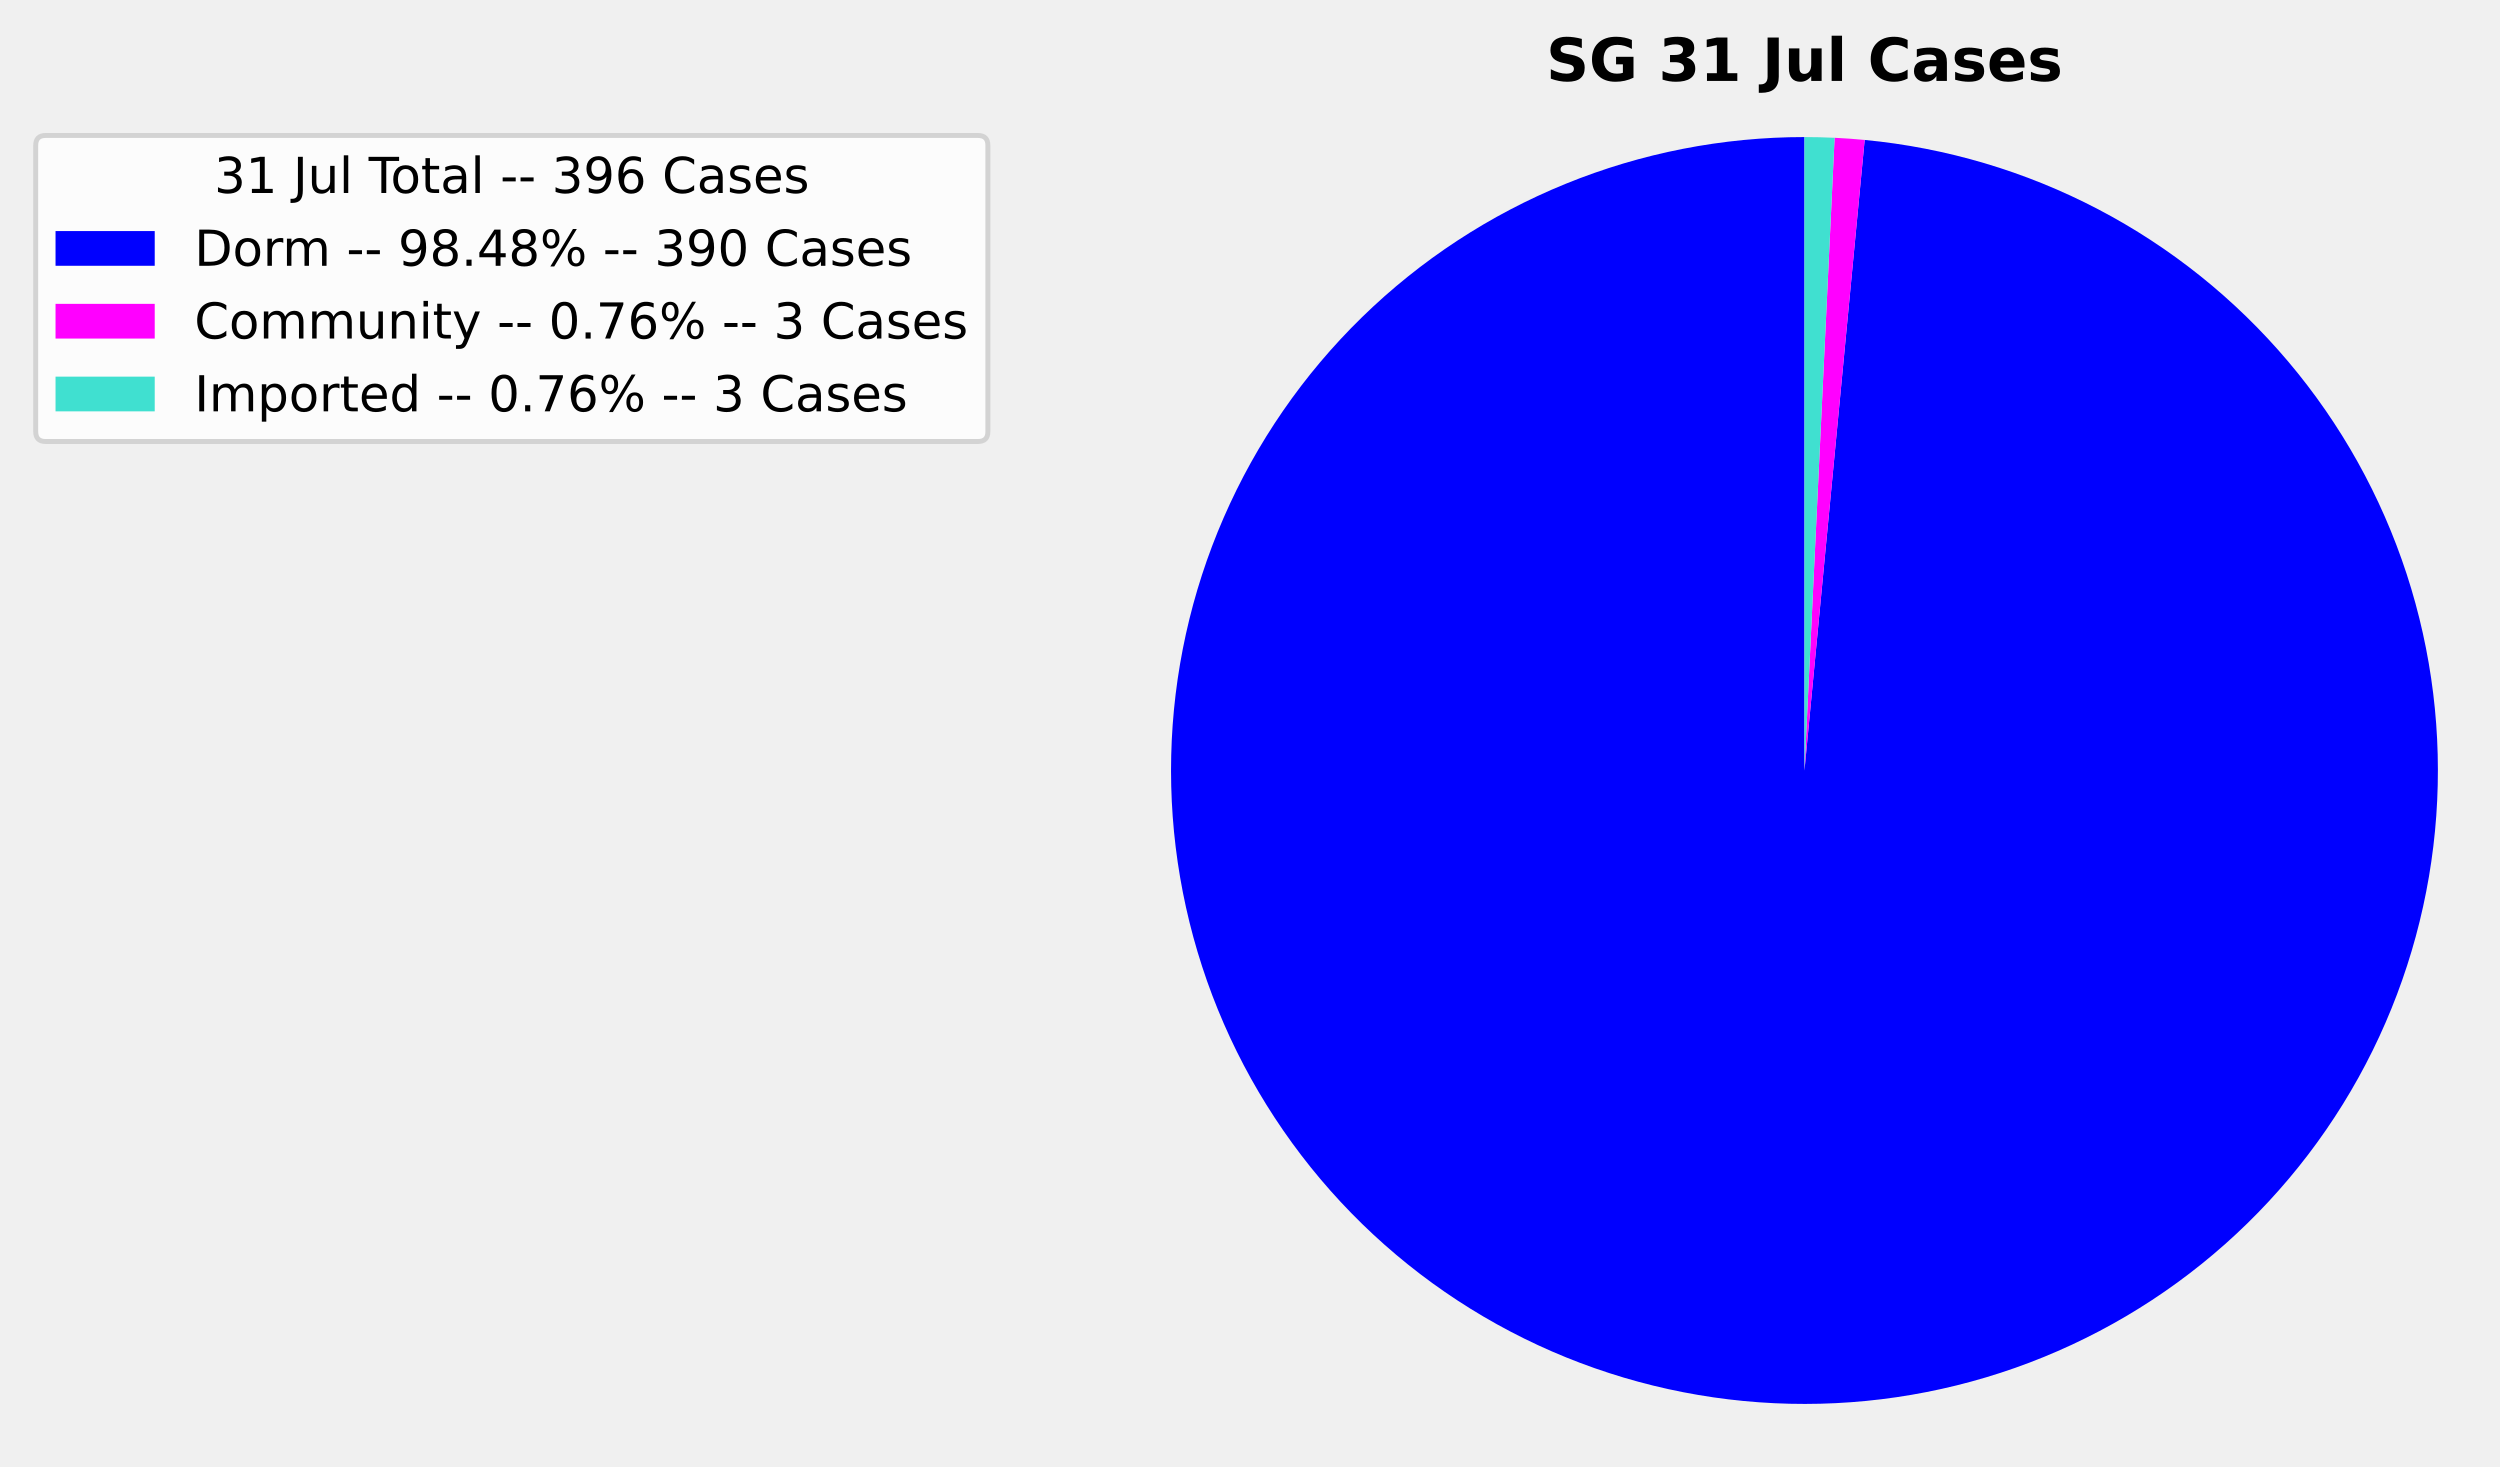
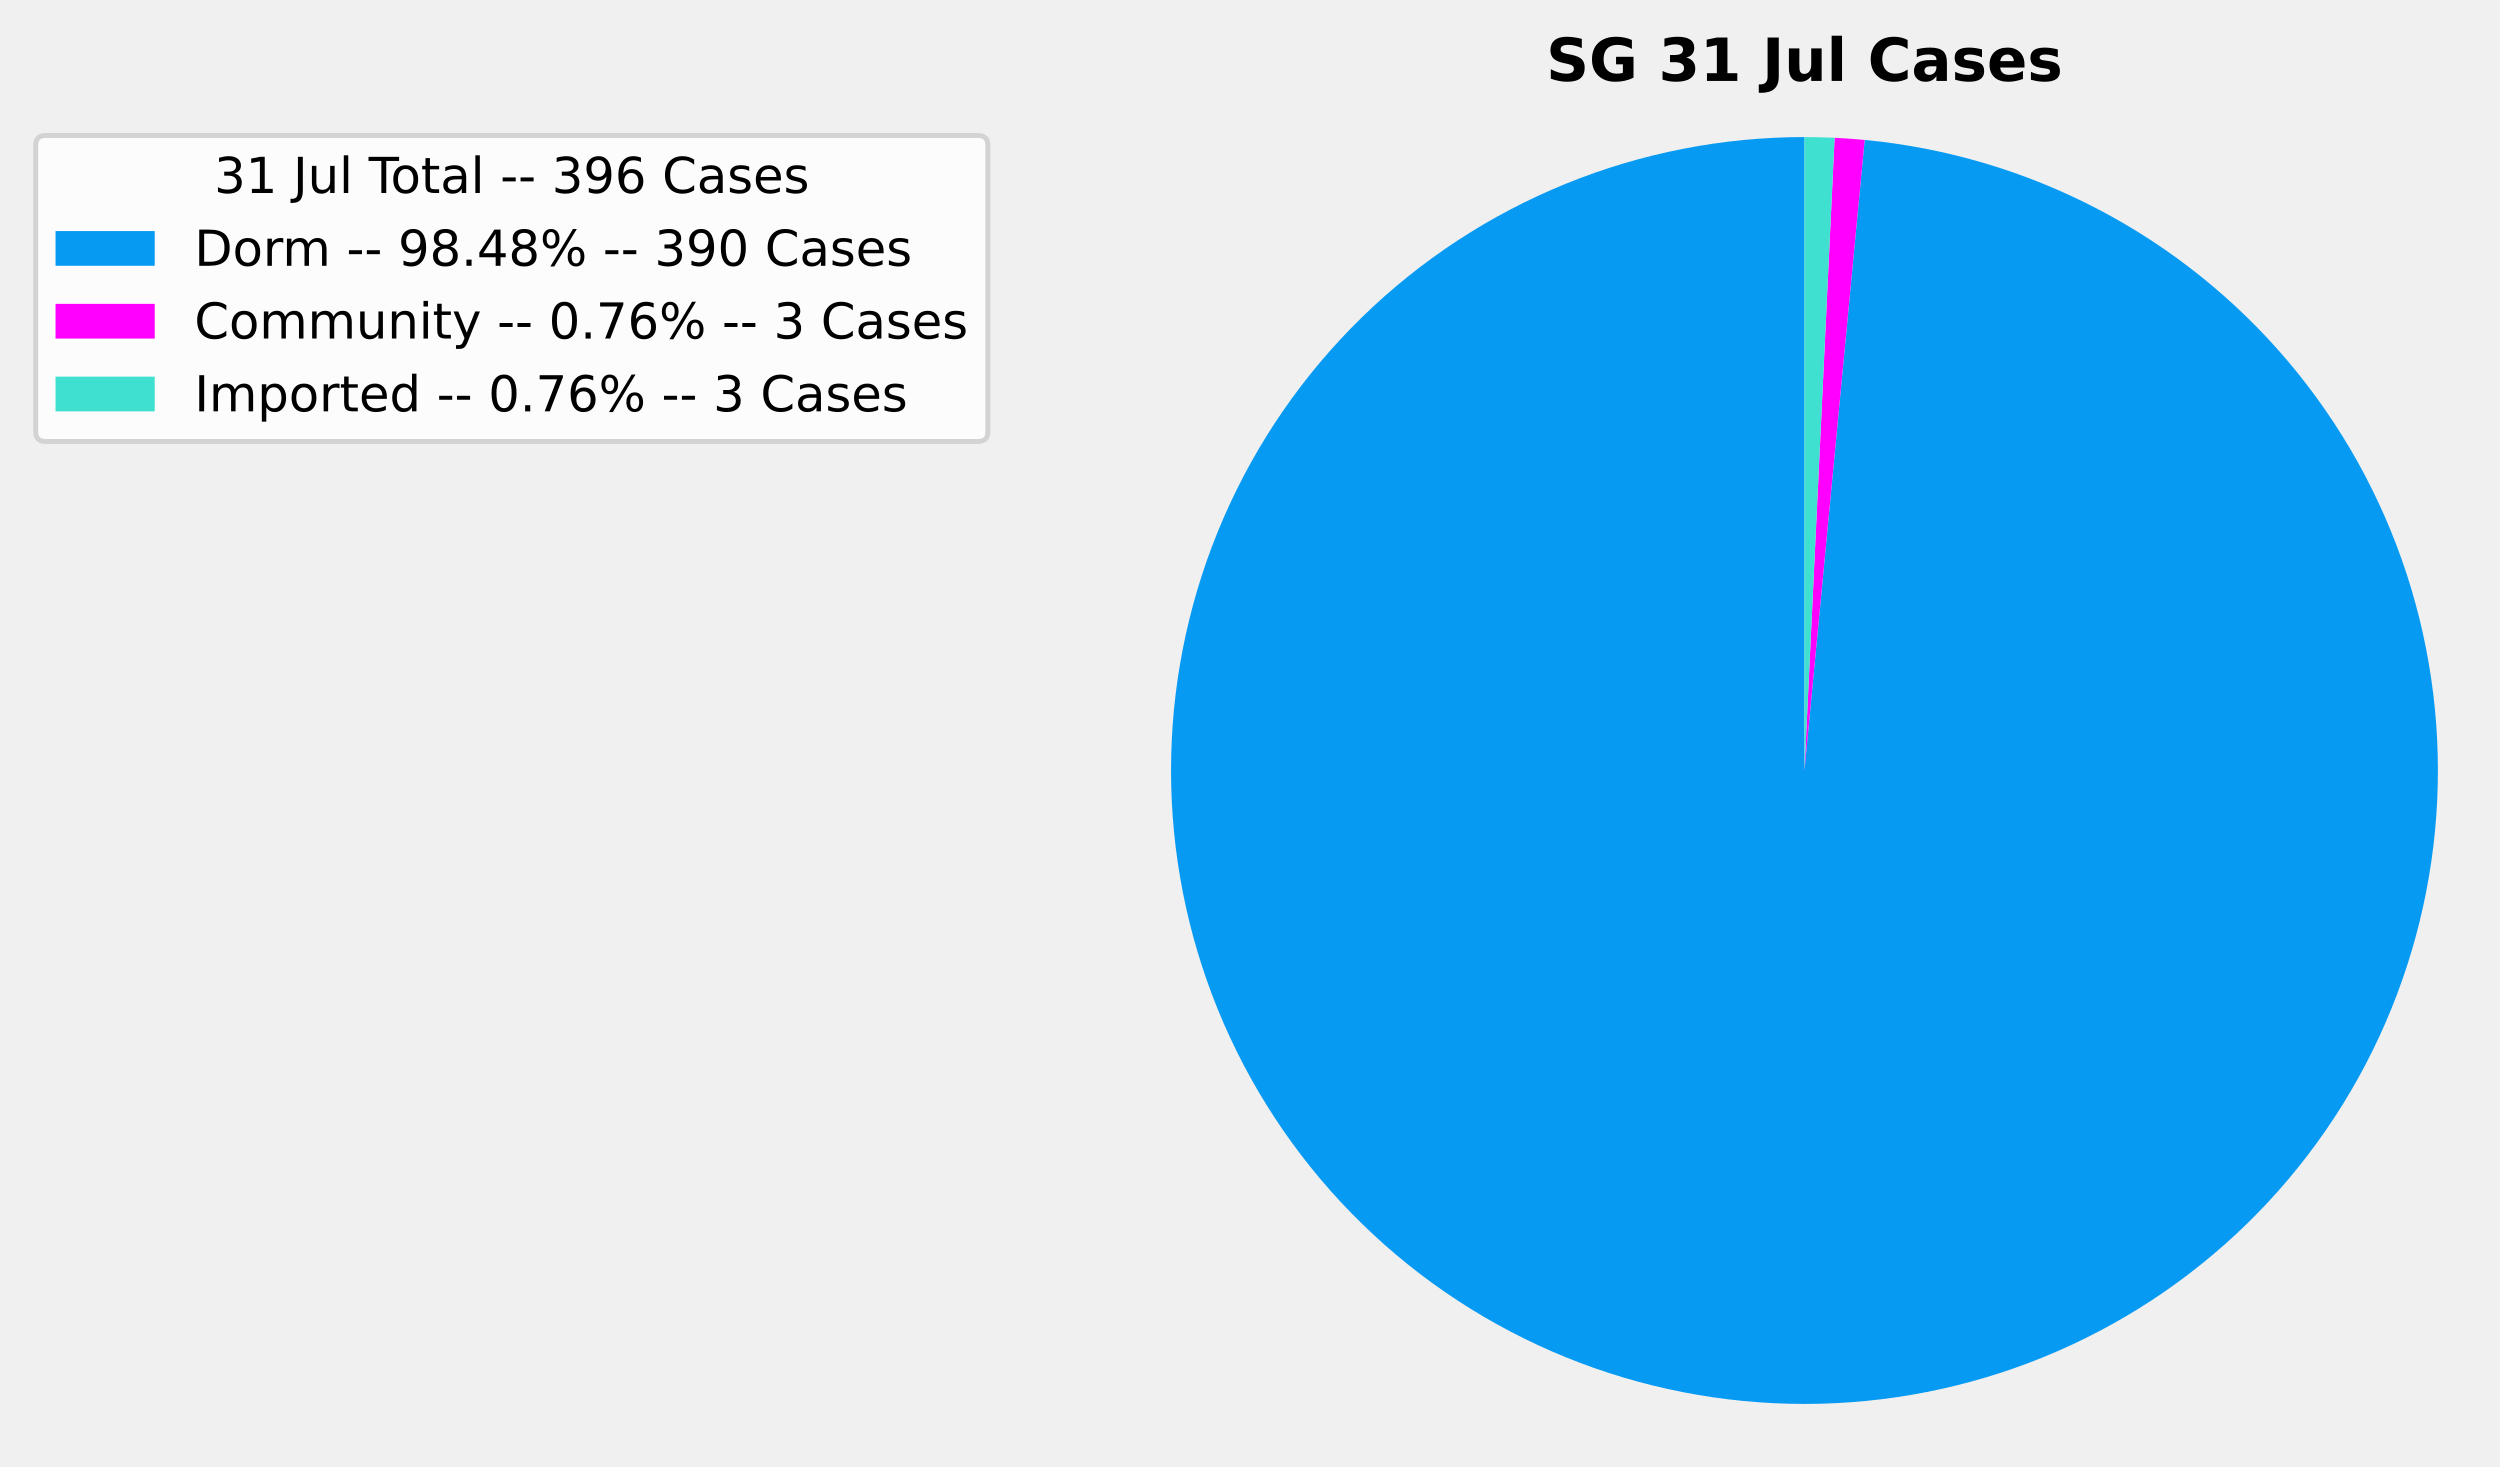
<svg xmlns="http://www.w3.org/2000/svg" xmlns:xlink="http://www.w3.org/1999/xlink" height="295.63pt" version="1.1" viewBox="0 0 504.133 295.63" width="504.133pt">
  <defs>
    <style type="text/css">
*{stroke-linecap:butt;stroke-linejoin:round;}
  </style>
  </defs>
  <g id="figure_1">
    <g id="patch_1">
      <path d="M -0 295.63  L 504.133 295.63  L 504.133 0  L -0 0  z " style="fill:none;" />
    </g>
    <g id="axes_1">
      <g id="patch_2">
-         <path d="M 363.877 27.64  C 347.358 27.64 330.996 30.844 315.698 37.075  C 300.4 43.305 286.455 52.444 274.636 63.984  C 262.818 75.525 253.35 89.248 246.757 104.394  C 240.165 119.539 236.572 135.821 236.179 152.334  C 235.786 168.848 238.6 185.282 244.464 200.724  C 250.329 216.166 259.133 230.325 270.389 242.414  C 281.645 254.504 295.139 264.296 310.124 271.247  C 325.108 278.198 341.299 282.177 357.799 282.963  C 374.298 283.749 390.794 281.327 406.372 275.832  C 421.949 270.337 436.313 261.871 448.667 250.907  C 461.021 239.942 471.132 226.684 478.438 211.869  C 485.743 197.055 490.106 180.963 491.285 164.487  C 492.463 148.011 490.435 131.461 485.312 115.758  C 480.188 100.054 472.068 85.492 461.4 72.881  C 450.732 60.27 437.719 49.846 423.082 42.19  C 408.445 34.534 392.462 29.789 376.018 28.219  L 363.877 155.374  L 363.877 27.64  z " style="fill:#0000ff;" />
+         <path d="M 363.877 27.64  C 347.358 27.64 330.996 30.844 315.698 37.075  C 300.4 43.305 286.455 52.444 274.636 63.984  C 262.818 75.525 253.35 89.248 246.757 104.394  C 240.165 119.539 236.572 135.821 236.179 152.334  C 235.786 168.848 238.6 185.282 244.464 200.724  C 250.329 216.166 259.133 230.325 270.389 242.414  C 281.645 254.504 295.139 264.296 310.124 271.247  C 325.108 278.198 341.299 282.177 357.799 282.963  C 374.298 283.749 390.794 281.327 406.372 275.832  C 421.949 270.337 436.313 261.871 448.667 250.907  C 461.021 239.942 471.132 226.684 478.438 211.869  C 485.743 197.055 490.106 180.963 491.285 164.487  C 492.463 148.011 490.435 131.461 485.312 115.758  C 480.188 100.054 472.068 85.492 461.4 72.881  C 450.732 60.27 437.719 49.846 423.082 42.19  C 408.445 34.534 392.462 29.789 376.018 28.219  L 363.877 155.374  L 363.877 27.64  z " style="fill:#069af3;" />
      </g>
      <g id="patch_3">
        <path d="M 376.018 28.219  C 375.01 28.122 374 28.038 372.989 27.966  C 371.978 27.894 370.967 27.833 369.954 27.785  L 363.877 155.374  L 376.018 28.219  z " style="fill:#ff00ff;" />
      </g>
      <g id="patch_4">
        <path d="M 369.954 27.785  C 368.942 27.737 367.929 27.701 366.916 27.677  C 365.903 27.652 364.89 27.64 363.877 27.64  L 363.877 155.374  L 369.954 27.785  z " style="fill:#40e0d0;" />
      </g>
      <g id="matplotlib.axis_1" />
      <g id="matplotlib.axis_2" />
      <g id="text_1">
        <defs>
          <path d="M 59.906 70.609  L 59.906 55.172  Q 53.906 57.859 48.188 59.219  Q 42.484 60.594 37.406 60.594  Q 30.672 60.594 27.438 58.734  Q 24.219 56.891 24.219 52.984  Q 24.219 50.047 26.391 48.406  Q 28.562 46.781 34.281 45.609  L 42.281 44  Q 54.438 41.547 59.562 36.562  Q 64.703 31.594 64.703 22.406  Q 64.703 10.359 57.547 4.469  Q 50.391 -1.422 35.688 -1.422  Q 28.766 -1.422 21.781 -0.094  Q 14.797 1.219 7.812 3.812  L 7.812 19.672  Q 14.797 15.969 21.312 14.078  Q 27.828 12.203 33.891 12.203  Q 40.047 12.203 43.312 14.25  Q 46.578 16.312 46.578 20.125  Q 46.578 23.531 44.359 25.391  Q 42.141 27.25 35.5 28.719  L 28.219 30.328  Q 17.281 32.672 12.219 37.797  Q 7.172 42.922 7.172 51.609  Q 7.172 62.5 14.203 68.359  Q 21.234 74.219 34.422 74.219  Q 40.438 74.219 46.781 73.312  Q 53.125 72.406 59.906 70.609  z " id="DejaVuSans-Bold-83" />
          <path d="M 74.703 5.422  Q 67.672 2 60.109 0.281  Q 52.547 -1.422 44.484 -1.422  Q 26.266 -1.422 15.625 8.766  Q 4.984 18.953 4.984 36.375  Q 4.984 54 15.812 64.109  Q 26.656 74.219 45.516 74.219  Q 52.781 74.219 59.438 72.844  Q 66.109 71.484 72.016 68.797  L 72.016 53.719  Q 65.922 57.172 59.891 58.875  Q 53.859 60.594 47.797 60.594  Q 36.578 60.594 30.5 54.312  Q 24.422 48.047 24.422 36.375  Q 24.422 24.812 30.281 18.5  Q 36.141 12.203 46.922 12.203  Q 49.859 12.203 52.375 12.562  Q 54.891 12.938 56.891 13.719  L 56.891 27.875  L 45.406 27.875  L 45.406 40.484  L 74.703 40.484  z " id="DejaVuSans-Bold-71" />
          <path id="DejaVuSans-Bold-32" />
          <path d="M 46.578 39.312  Q 53.953 37.406 57.781 32.688  Q 61.625 27.984 61.625 20.703  Q 61.625 9.859 53.312 4.219  Q 45.016 -1.422 29.109 -1.422  Q 23.484 -1.422 17.844 -0.516  Q 12.203 0.391 6.688 2.203  L 6.688 16.703  Q 11.969 14.062 17.156 12.719  Q 22.359 11.375 27.391 11.375  Q 34.859 11.375 38.844 13.953  Q 42.828 16.547 42.828 21.391  Q 42.828 26.375 38.75 28.938  Q 34.672 31.5 26.703 31.5  L 19.188 31.5  L 19.188 43.609  L 27.094 43.609  Q 34.188 43.609 37.641 45.828  Q 41.109 48.047 41.109 52.594  Q 41.109 56.781 37.734 59.078  Q 34.375 61.375 28.219 61.375  Q 23.688 61.375 19.047 60.344  Q 14.406 59.328 9.812 57.328  L 9.812 71.094  Q 15.375 72.656 20.844 73.438  Q 26.312 74.219 31.594 74.219  Q 45.797 74.219 52.844 69.547  Q 59.906 64.891 59.906 55.516  Q 59.906 49.125 56.531 45.047  Q 53.172 40.969 46.578 39.312  z " id="DejaVuSans-Bold-51" />
          <path d="M 11.719 12.984  L 28.328 12.984  L 28.328 60.109  L 11.281 56.594  L 11.281 69.391  L 28.219 72.906  L 46.094 72.906  L 46.094 12.984  L 62.703 12.984  L 62.703 0  L 11.719 0  z " id="DejaVuSans-Bold-49" />
          <path d="M 9.188 72.906  L 27.984 72.906  L 27.984 7.078  Q 27.984 -6.547 20.578 -13.281  Q 13.188 -20.016 -1.812 -20.016  L -5.609 -20.016  L -5.609 -5.812  L -2.688 -5.812  Q 3.172 -5.812 6.172 -2.531  Q 9.188 0.734 9.188 7.078  z " id="DejaVuSans-Bold-74" />
          <path d="M 7.812 21.297  L 7.812 54.688  L 25.391 54.688  L 25.391 49.219  Q 25.391 44.781 25.344 38.062  Q 25.297 31.344 25.297 29.109  Q 25.297 22.516 25.641 19.609  Q 25.984 16.703 26.812 15.375  Q 27.875 13.672 29.609 12.734  Q 31.344 11.812 33.594 11.812  Q 39.062 11.812 42.188 16.016  Q 45.312 20.219 45.312 27.688  L 45.312 54.688  L 62.797 54.688  L 62.797 0  L 45.312 0  L 45.312 7.906  Q 41.359 3.125 36.938 0.844  Q 32.516 -1.422 27.203 -1.422  Q 17.719 -1.422 12.766 4.391  Q 7.812 10.203 7.812 21.297  z " id="DejaVuSans-Bold-117" />
          <path d="M 8.406 75.984  L 25.875 75.984  L 25.875 0  L 8.406 0  z " id="DejaVuSans-Bold-108" />
          <path d="M 67 4  Q 61.812 1.312 56.203 -0.047  Q 50.594 -1.422 44.484 -1.422  Q 26.266 -1.422 15.625 8.766  Q 4.984 18.953 4.984 36.375  Q 4.984 53.859 15.625 64.031  Q 26.266 74.219 44.484 74.219  Q 50.594 74.219 56.203 72.844  Q 61.812 71.484 67 68.797  L 67 53.719  Q 61.766 57.281 56.688 58.938  Q 51.609 60.594 46 60.594  Q 35.938 60.594 30.172 54.141  Q 24.422 47.703 24.422 36.375  Q 24.422 25.094 30.172 18.641  Q 35.938 12.203 46 12.203  Q 51.609 12.203 56.688 13.859  Q 61.766 15.531 67 19.094  z " id="DejaVuSans-Bold-67" />
          <path d="M 32.906 24.609  Q 27.438 24.609 24.672 22.75  Q 21.922 20.906 21.922 17.281  Q 21.922 13.969 24.141 12.078  Q 26.375 10.203 30.328 10.203  Q 35.25 10.203 38.625 13.734  Q 42 17.281 42 22.609  L 42 24.609  z M 59.625 31.203  L 59.625 0  L 42 0  L 42 8.109  Q 38.484 3.125 34.078 0.844  Q 29.688 -1.422 23.391 -1.422  Q 14.891 -1.422 9.594 3.531  Q 4.297 8.5 4.297 16.406  Q 4.297 26.031 10.906 30.516  Q 17.531 35.016 31.688 35.016  L 42 35.016  L 42 36.375  Q 42 40.531 38.719 42.453  Q 35.453 44.391 28.516 44.391  Q 22.906 44.391 18.062 43.266  Q 13.234 42.141 9.078 39.891  L 9.078 53.219  Q 14.703 54.594 20.359 55.297  Q 26.031 56 31.688 56  Q 46.484 56 53.047 50.172  Q 59.625 44.344 59.625 31.203  z " id="DejaVuSans-Bold-97" />
          <path d="M 51.125 52.984  L 51.125 39.703  Q 45.516 42.047 40.281 43.219  Q 35.062 44.391 30.422 44.391  Q 25.438 44.391 23.016 43.141  Q 20.609 41.891 20.609 39.312  Q 20.609 37.203 22.438 36.078  Q 24.266 34.969 29 34.422  L 32.078 33.984  Q 45.516 32.281 50.141 28.375  Q 54.781 24.469 54.781 16.109  Q 54.781 7.375 48.328 2.969  Q 41.891 -1.422 29.109 -1.422  Q 23.688 -1.422 17.891 -0.562  Q 12.109 0.297 6 2  L 6 15.281  Q 11.234 12.75 16.719 11.469  Q 22.219 10.203 27.875 10.203  Q 33.016 10.203 35.594 11.609  Q 38.188 13.031 38.188 15.828  Q 38.188 18.172 36.406 19.312  Q 34.625 20.453 29.297 21.094  L 26.219 21.484  Q 14.547 22.953 9.859 26.906  Q 5.172 30.859 5.172 38.922  Q 5.172 47.609 11.125 51.797  Q 17.094 56 29.391 56  Q 34.234 56 39.547 55.266  Q 44.875 54.547 51.125 52.984  z " id="DejaVuSans-Bold-115" />
          <path d="M 62.984 27.484  L 62.984 22.516  L 22.125 22.516  Q 22.75 16.359 26.562 13.281  Q 30.375 10.203 37.203 10.203  Q 42.719 10.203 48.5 11.844  Q 54.297 13.484 60.406 16.797  L 60.406 3.328  Q 54.203 0.984 48 -0.219  Q 41.797 -1.422 35.594 -1.422  Q 20.75 -1.422 12.516 6.125  Q 4.297 13.672 4.297 27.297  Q 4.297 40.672 12.375 48.328  Q 20.453 56 34.625 56  Q 47.516 56 55.25 48.234  Q 62.984 40.484 62.984 27.484  z M 45.016 33.297  Q 45.016 38.281 42.109 41.328  Q 39.203 44.391 34.516 44.391  Q 29.438 44.391 26.266 41.531  Q 23.094 38.672 22.312 33.297  z " id="DejaVuSans-Bold-101" />
        </defs>
        <g transform="translate(311.791 16.31812)scale(0.12 -0.12)">
          <use xlink:href="#DejaVuSans-Bold-83" />
          <use x="72.021" xlink:href="#DejaVuSans-Bold-71" />
          <use x="154.102" xlink:href="#DejaVuSans-Bold-32" />
          <use x="188.916" xlink:href="#DejaVuSans-Bold-51" />
          <use x="258.496" xlink:href="#DejaVuSans-Bold-49" />
          <use x="328.076" xlink:href="#DejaVuSans-Bold-32" />
          <use x="362.891" xlink:href="#DejaVuSans-Bold-74" />
          <use x="400.098" xlink:href="#DejaVuSans-Bold-117" />
          <use x="471.289" xlink:href="#DejaVuSans-Bold-108" />
          <use x="505.566" xlink:href="#DejaVuSans-Bold-32" />
          <use x="540.381" xlink:href="#DejaVuSans-Bold-67" />
          <use x="613.77" xlink:href="#DejaVuSans-Bold-97" />
          <use x="681.25" xlink:href="#DejaVuSans-Bold-115" />
          <use x="740.771" xlink:href="#DejaVuSans-Bold-101" />
          <use x="808.594" xlink:href="#DejaVuSans-Bold-115" />
        </g>
      </g>
      <g id="legend_1">
        <g id="patch_5">
          <path d="M 9.2 89.031  L 197.209 89.031  Q 199.209 89.031 199.209 87.031  L 199.209 29.318  Q 199.209 27.318 197.209 27.318  L 9.2 27.318  Q 7.2 27.318 7.2 29.318  L 7.2 87.031  Q 7.2 89.031 9.2 89.031  z " style="fill:#ffffff;opacity:0.8;stroke:#cccccc;stroke-linejoin:miter;" />
        </g>
        <g id="text_2">
          <defs>
            <path d="M 40.578 39.312  Q 47.656 37.797 51.625 33  Q 55.609 28.219 55.609 21.188  Q 55.609 10.406 48.188 4.484  Q 40.766 -1.422 27.094 -1.422  Q 22.516 -1.422 17.656 -0.516  Q 12.797 0.391 7.625 2.203  L 7.625 11.719  Q 11.719 9.328 16.594 8.109  Q 21.484 6.891 26.812 6.891  Q 36.078 6.891 40.938 10.547  Q 45.797 14.203 45.797 21.188  Q 45.797 27.641 41.281 31.266  Q 36.766 34.906 28.719 34.906  L 20.219 34.906  L 20.219 43.016  L 29.109 43.016  Q 36.375 43.016 40.234 45.922  Q 44.094 48.828 44.094 54.297  Q 44.094 59.906 40.109 62.906  Q 36.141 65.922 28.719 65.922  Q 24.656 65.922 20.016 65.031  Q 15.375 64.156 9.812 62.312  L 9.812 71.094  Q 15.438 72.656 20.344 73.438  Q 25.25 74.219 29.594 74.219  Q 40.828 74.219 47.359 69.109  Q 53.906 64.016 53.906 55.328  Q 53.906 49.266 50.438 45.094  Q 46.969 40.922 40.578 39.312  z " id="DejaVuSans-51" />
            <path d="M 12.406 8.297  L 28.516 8.297  L 28.516 63.922  L 10.984 60.406  L 10.984 69.391  L 28.422 72.906  L 38.281 72.906  L 38.281 8.297  L 54.391 8.297  L 54.391 0  L 12.406 0  z " id="DejaVuSans-49" />
            <path id="DejaVuSans-32" />
            <path d="M 9.812 72.906  L 19.672 72.906  L 19.672 5.078  Q 19.672 -8.109 14.672 -14.062  Q 9.672 -20.016 -1.422 -20.016  L -5.172 -20.016  L -5.172 -11.719  L -2.094 -11.719  Q 4.438 -11.719 7.125 -8.047  Q 9.812 -4.391 9.812 5.078  z " id="DejaVuSans-74" />
            <path d="M 8.5 21.578  L 8.5 54.688  L 17.484 54.688  L 17.484 21.922  Q 17.484 14.156 20.5 10.266  Q 23.531 6.391 29.594 6.391  Q 36.859 6.391 41.078 11.031  Q 45.312 15.672 45.312 23.688  L 45.312 54.688  L 54.297 54.688  L 54.297 0  L 45.312 0  L 45.312 8.406  Q 42.047 3.422 37.719 1  Q 33.406 -1.422 27.688 -1.422  Q 18.266 -1.422 13.375 4.438  Q 8.5 10.297 8.5 21.578  z M 31.109 56  z " id="DejaVuSans-117" />
            <path d="M 9.422 75.984  L 18.406 75.984  L 18.406 0  L 9.422 0  z " id="DejaVuSans-108" />
            <path d="M -0.297 72.906  L 61.375 72.906  L 61.375 64.594  L 35.5 64.594  L 35.5 0  L 25.594 0  L 25.594 64.594  L -0.297 64.594  z " id="DejaVuSans-84" />
            <path d="M 30.609 48.391  Q 23.391 48.391 19.188 42.75  Q 14.984 37.109 14.984 27.297  Q 14.984 17.484 19.156 11.844  Q 23.344 6.203 30.609 6.203  Q 37.797 6.203 41.984 11.859  Q 46.188 17.531 46.188 27.297  Q 46.188 37.016 41.984 42.703  Q 37.797 48.391 30.609 48.391  z M 30.609 56  Q 42.328 56 49.016 48.375  Q 55.719 40.766 55.719 27.297  Q 55.719 13.875 49.016 6.219  Q 42.328 -1.422 30.609 -1.422  Q 18.844 -1.422 12.172 6.219  Q 5.516 13.875 5.516 27.297  Q 5.516 40.766 12.172 48.375  Q 18.844 56 30.609 56  z " id="DejaVuSans-111" />
            <path d="M 18.312 70.219  L 18.312 54.688  L 36.812 54.688  L 36.812 47.703  L 18.312 47.703  L 18.312 18.016  Q 18.312 11.328 20.141 9.422  Q 21.969 7.516 27.594 7.516  L 36.812 7.516  L 36.812 0  L 27.594 0  Q 17.188 0 13.234 3.875  Q 9.281 7.766 9.281 18.016  L 9.281 47.703  L 2.688 47.703  L 2.688 54.688  L 9.281 54.688  L 9.281 70.219  z " id="DejaVuSans-116" />
            <path d="M 34.281 27.484  Q 23.391 27.484 19.188 25  Q 14.984 22.516 14.984 16.5  Q 14.984 11.719 18.141 8.906  Q 21.297 6.109 26.703 6.109  Q 34.188 6.109 38.703 11.406  Q 43.219 16.703 43.219 25.484  L 43.219 27.484  z M 52.203 31.203  L 52.203 0  L 43.219 0  L 43.219 8.297  Q 40.141 3.328 35.547 0.953  Q 30.953 -1.422 24.312 -1.422  Q 15.922 -1.422 10.953 3.297  Q 6 8.016 6 15.922  Q 6 25.141 12.172 29.828  Q 18.359 34.516 30.609 34.516  L 43.219 34.516  L 43.219 35.406  Q 43.219 41.609 39.141 45  Q 35.062 48.391 27.688 48.391  Q 23 48.391 18.547 47.266  Q 14.109 46.141 10.016 43.891  L 10.016 52.203  Q 14.938 54.109 19.578 55.047  Q 24.219 56 28.609 56  Q 40.484 56 46.344 49.844  Q 52.203 43.703 52.203 31.203  z " id="DejaVuSans-97" />
            <path d="M 4.891 31.391  L 31.203 31.391  L 31.203 23.391  L 4.891 23.391  z " id="DejaVuSans-45" />
            <path d="M 10.984 1.516  L 10.984 10.5  Q 14.703 8.734 18.5 7.812  Q 22.312 6.891 25.984 6.891  Q 35.75 6.891 40.891 13.453  Q 46.047 20.016 46.781 33.406  Q 43.953 29.203 39.594 26.953  Q 35.25 24.703 29.984 24.703  Q 19.047 24.703 12.672 31.312  Q 6.297 37.938 6.297 49.422  Q 6.297 60.641 12.938 67.422  Q 19.578 74.219 30.609 74.219  Q 43.266 74.219 49.922 64.516  Q 56.594 54.828 56.594 36.375  Q 56.594 19.141 48.406 8.859  Q 40.234 -1.422 26.422 -1.422  Q 22.703 -1.422 18.891 -0.688  Q 15.094 0.047 10.984 1.516  z M 30.609 32.422  Q 37.25 32.422 41.125 36.953  Q 45.016 41.5 45.016 49.422  Q 45.016 57.281 41.125 61.844  Q 37.25 66.406 30.609 66.406  Q 23.969 66.406 20.094 61.844  Q 16.219 57.281 16.219 49.422  Q 16.219 41.5 20.094 36.953  Q 23.969 32.422 30.609 32.422  z " id="DejaVuSans-57" />
            <path d="M 33.016 40.375  Q 26.375 40.375 22.484 35.828  Q 18.609 31.297 18.609 23.391  Q 18.609 15.531 22.484 10.953  Q 26.375 6.391 33.016 6.391  Q 39.656 6.391 43.531 10.953  Q 47.406 15.531 47.406 23.391  Q 47.406 31.297 43.531 35.828  Q 39.656 40.375 33.016 40.375  z M 52.594 71.297  L 52.594 62.312  Q 48.875 64.062 45.094 64.984  Q 41.312 65.922 37.594 65.922  Q 27.828 65.922 22.672 59.328  Q 17.531 52.734 16.797 39.406  Q 19.672 43.656 24.016 45.922  Q 28.375 48.188 33.594 48.188  Q 44.578 48.188 50.953 41.516  Q 57.328 34.859 57.328 23.391  Q 57.328 12.156 50.688 5.359  Q 44.047 -1.422 33.016 -1.422  Q 20.359 -1.422 13.672 8.266  Q 6.984 17.969 6.984 36.375  Q 6.984 53.656 15.188 63.938  Q 23.391 74.219 37.203 74.219  Q 40.922 74.219 44.703 73.484  Q 48.484 72.75 52.594 71.297  z " id="DejaVuSans-54" />
            <path d="M 64.406 67.281  L 64.406 56.891  Q 59.422 61.531 53.781 63.812  Q 48.141 66.109 41.797 66.109  Q 29.297 66.109 22.656 58.469  Q 16.016 50.828 16.016 36.375  Q 16.016 21.969 22.656 14.328  Q 29.297 6.688 41.797 6.688  Q 48.141 6.688 53.781 8.984  Q 59.422 11.281 64.406 15.922  L 64.406 5.609  Q 59.234 2.094 53.438 0.328  Q 47.656 -1.422 41.219 -1.422  Q 24.656 -1.422 15.125 8.703  Q 5.609 18.844 5.609 36.375  Q 5.609 53.953 15.125 64.078  Q 24.656 74.219 41.219 74.219  Q 47.75 74.219 53.531 72.484  Q 59.328 70.75 64.406 67.281  z " id="DejaVuSans-67" />
            <path d="M 44.281 53.078  L 44.281 44.578  Q 40.484 46.531 36.375 47.5  Q 32.281 48.484 27.875 48.484  Q 21.188 48.484 17.844 46.438  Q 14.5 44.391 14.5 40.281  Q 14.5 37.156 16.891 35.375  Q 19.281 33.594 26.516 31.984  L 29.594 31.297  Q 39.156 29.25 43.188 25.516  Q 47.219 21.781 47.219 15.094  Q 47.219 7.469 41.188 3.016  Q 35.156 -1.422 24.609 -1.422  Q 20.219 -1.422 15.453 -0.562  Q 10.688 0.297 5.422 2  L 5.422 11.281  Q 10.406 8.688 15.234 7.391  Q 20.062 6.109 24.812 6.109  Q 31.156 6.109 34.562 8.281  Q 37.984 10.453 37.984 14.406  Q 37.984 18.062 35.516 20.016  Q 33.062 21.969 24.703 23.781  L 21.578 24.516  Q 13.234 26.266 9.516 29.906  Q 5.812 33.547 5.812 39.891  Q 5.812 47.609 11.281 51.797  Q 16.75 56 26.812 56  Q 31.781 56 36.172 55.266  Q 40.578 54.547 44.281 53.078  z " id="DejaVuSans-115" />
            <path d="M 56.203 29.594  L 56.203 25.203  L 14.891 25.203  Q 15.484 15.922 20.484 11.062  Q 25.484 6.203 34.422 6.203  Q 39.594 6.203 44.453 7.469  Q 49.312 8.734 54.109 11.281  L 54.109 2.781  Q 49.266 0.734 44.188 -0.344  Q 39.109 -1.422 33.891 -1.422  Q 20.797 -1.422 13.156 6.188  Q 5.516 13.812 5.516 26.812  Q 5.516 40.234 12.766 48.109  Q 20.016 56 32.328 56  Q 43.359 56 49.781 48.891  Q 56.203 41.797 56.203 29.594  z M 47.219 32.234  Q 47.125 39.594 43.094 43.984  Q 39.062 48.391 32.422 48.391  Q 24.906 48.391 20.391 44.141  Q 15.875 39.891 15.188 32.172  z " id="DejaVuSans-101" />
          </defs>
          <g transform="translate(43.19453 38.91656)scale(0.1 -0.1)">
            <use xlink:href="#DejaVuSans-51" />
            <use x="63.623" xlink:href="#DejaVuSans-49" />
            <use x="127.246" xlink:href="#DejaVuSans-32" />
            <use x="159.033" xlink:href="#DejaVuSans-74" />
            <use x="188.525" xlink:href="#DejaVuSans-117" />
            <use x="251.904" xlink:href="#DejaVuSans-108" />
            <use x="279.688" xlink:href="#DejaVuSans-32" />
            <use x="311.475" xlink:href="#DejaVuSans-84" />
            <use x="355.559" xlink:href="#DejaVuSans-111" />
            <use x="416.74" xlink:href="#DejaVuSans-116" />
            <use x="455.949" xlink:href="#DejaVuSans-97" />
            <use x="517.229" xlink:href="#DejaVuSans-108" />
            <use x="545.012" xlink:href="#DejaVuSans-32" />
            <use x="576.799" xlink:href="#DejaVuSans-45" />
            <use x="612.883" xlink:href="#DejaVuSans-45" />
            <use x="648.967" xlink:href="#DejaVuSans-32" />
            <use x="680.754" xlink:href="#DejaVuSans-51" />
            <use x="744.377" xlink:href="#DejaVuSans-57" />
            <use x="808" xlink:href="#DejaVuSans-54" />
            <use x="871.623" xlink:href="#DejaVuSans-32" />
            <use x="903.41" xlink:href="#DejaVuSans-67" />
            <use x="973.234" xlink:href="#DejaVuSans-97" />
            <use x="1034.514" xlink:href="#DejaVuSans-115" />
            <use x="1086.613" xlink:href="#DejaVuSans-101" />
            <use x="1148.137" xlink:href="#DejaVuSans-115" />
          </g>
        </g>
        <g id="patch_6">
-           <path d="M 11.2 53.595  L 31.2 53.595  L 31.2 46.595  L 11.2 46.595  z " style="fill:#0000ff;" />
+           <path d="M 11.2 53.595  L 31.2 53.595  L 31.2 46.595  L 11.2 46.595  z " style="fill:#069af3;" />
        </g>
        <g id="text_3">
          <defs>
            <path d="M 19.672 64.797  L 19.672 8.109  L 31.594 8.109  Q 46.688 8.109 53.688 14.938  Q 60.688 21.781 60.688 36.531  Q 60.688 51.172 53.688 57.984  Q 46.688 64.797 31.594 64.797  z M 9.812 72.906  L 30.078 72.906  Q 51.266 72.906 61.172 64.094  Q 71.094 55.281 71.094 36.531  Q 71.094 17.672 61.125 8.828  Q 51.172 0 30.078 0  L 9.812 0  z " id="DejaVuSans-68" />
            <path d="M 41.109 46.297  Q 39.594 47.172 37.812 47.578  Q 36.031 48 33.891 48  Q 26.266 48 22.188 43.047  Q 18.109 38.094 18.109 28.812  L 18.109 0  L 9.078 0  L 9.078 54.688  L 18.109 54.688  L 18.109 46.188  Q 20.953 51.172 25.484 53.578  Q 30.031 56 36.531 56  Q 37.453 56 38.578 55.875  Q 39.703 55.766 41.062 55.516  z " id="DejaVuSans-114" />
            <path d="M 52 44.188  Q 55.375 50.25 60.062 53.125  Q 64.75 56 71.094 56  Q 79.641 56 84.281 50.016  Q 88.922 44.047 88.922 33.016  L 88.922 0  L 79.891 0  L 79.891 32.719  Q 79.891 40.578 77.094 44.375  Q 74.312 48.188 68.609 48.188  Q 61.625 48.188 57.562 43.547  Q 53.516 38.922 53.516 30.906  L 53.516 0  L 44.484 0  L 44.484 32.719  Q 44.484 40.625 41.703 44.406  Q 38.922 48.188 33.109 48.188  Q 26.219 48.188 22.156 43.531  Q 18.109 38.875 18.109 30.906  L 18.109 0  L 9.078 0  L 9.078 54.688  L 18.109 54.688  L 18.109 46.188  Q 21.188 51.219 25.484 53.609  Q 29.781 56 35.688 56  Q 41.656 56 45.828 52.969  Q 50 49.953 52 44.188  z " id="DejaVuSans-109" />
            <path d="M 31.781 34.625  Q 24.75 34.625 20.719 30.859  Q 16.703 27.094 16.703 20.516  Q 16.703 13.922 20.719 10.156  Q 24.75 6.391 31.781 6.391  Q 38.812 6.391 42.859 10.172  Q 46.922 13.969 46.922 20.516  Q 46.922 27.094 42.891 30.859  Q 38.875 34.625 31.781 34.625  z M 21.922 38.812  Q 15.578 40.375 12.031 44.719  Q 8.5 49.078 8.5 55.328  Q 8.5 64.062 14.719 69.141  Q 20.953 74.219 31.781 74.219  Q 42.672 74.219 48.875 69.141  Q 55.078 64.062 55.078 55.328  Q 55.078 49.078 51.531 44.719  Q 48 40.375 41.703 38.812  Q 48.828 37.156 52.797 32.312  Q 56.781 27.484 56.781 20.516  Q 56.781 9.906 50.312 4.234  Q 43.844 -1.422 31.781 -1.422  Q 19.734 -1.422 13.25 4.234  Q 6.781 9.906 6.781 20.516  Q 6.781 27.484 10.781 32.312  Q 14.797 37.156 21.922 38.812  z M 18.312 54.391  Q 18.312 48.734 21.844 45.562  Q 25.391 42.391 31.781 42.391  Q 38.141 42.391 41.719 45.562  Q 45.312 48.734 45.312 54.391  Q 45.312 60.062 41.719 63.234  Q 38.141 66.406 31.781 66.406  Q 25.391 66.406 21.844 63.234  Q 18.312 60.062 18.312 54.391  z " id="DejaVuSans-56" />
            <path d="M 10.688 12.406  L 21 12.406  L 21 0  L 10.688 0  z " id="DejaVuSans-46" />
            <path d="M 37.797 64.312  L 12.891 25.391  L 37.797 25.391  z M 35.203 72.906  L 47.609 72.906  L 47.609 25.391  L 58.016 25.391  L 58.016 17.188  L 47.609 17.188  L 47.609 0  L 37.797 0  L 37.797 17.188  L 4.891 17.188  L 4.891 26.703  z " id="DejaVuSans-52" />
            <path d="M 72.703 32.078  Q 68.453 32.078 66.031 28.469  Q 63.625 24.859 63.625 18.406  Q 63.625 12.062 66.031 8.422  Q 68.453 4.781 72.703 4.781  Q 76.859 4.781 79.266 8.422  Q 81.688 12.062 81.688 18.406  Q 81.688 24.812 79.266 28.438  Q 76.859 32.078 72.703 32.078  z M 72.703 38.281  Q 80.422 38.281 84.953 32.906  Q 89.5 27.547 89.5 18.406  Q 89.5 9.281 84.938 3.922  Q 80.375 -1.422 72.703 -1.422  Q 64.891 -1.422 60.344 3.922  Q 55.812 9.281 55.812 18.406  Q 55.812 27.594 60.375 32.938  Q 64.938 38.281 72.703 38.281  z M 22.312 68.016  Q 18.109 68.016 15.688 64.375  Q 13.281 60.75 13.281 54.391  Q 13.281 47.953 15.672 44.328  Q 18.062 40.719 22.312 40.719  Q 26.562 40.719 28.969 44.328  Q 31.391 47.953 31.391 54.391  Q 31.391 60.688 28.953 64.344  Q 26.516 68.016 22.312 68.016  z M 66.406 74.219  L 74.219 74.219  L 28.609 -1.422  L 20.797 -1.422  z M 22.312 74.219  Q 30.031 74.219 34.609 68.875  Q 39.203 63.531 39.203 54.391  Q 39.203 45.172 34.641 39.844  Q 30.078 34.516 22.312 34.516  Q 14.547 34.516 10.031 39.859  Q 5.516 45.219 5.516 54.391  Q 5.516 63.484 10.047 68.844  Q 14.594 74.219 22.312 74.219  z " id="DejaVuSans-37" />
            <path d="M 31.781 66.406  Q 24.172 66.406 20.328 58.906  Q 16.5 51.422 16.5 36.375  Q 16.5 21.391 20.328 13.891  Q 24.172 6.391 31.781 6.391  Q 39.453 6.391 43.281 13.891  Q 47.125 21.391 47.125 36.375  Q 47.125 51.422 43.281 58.906  Q 39.453 66.406 31.781 66.406  z M 31.781 74.219  Q 44.047 74.219 50.516 64.516  Q 56.984 54.828 56.984 36.375  Q 56.984 17.969 50.516 8.266  Q 44.047 -1.422 31.781 -1.422  Q 19.531 -1.422 13.062 8.266  Q 6.594 17.969 6.594 36.375  Q 6.594 54.828 13.062 64.516  Q 19.531 74.219 31.781 74.219  z " id="DejaVuSans-48" />
          </defs>
          <g transform="translate(39.2 53.59469)scale(0.1 -0.1)">
            <use xlink:href="#DejaVuSans-68" />
            <use x="77.002" xlink:href="#DejaVuSans-111" />
            <use x="138.184" xlink:href="#DejaVuSans-114" />
            <use x="177.547" xlink:href="#DejaVuSans-109" />
            <use x="274.959" xlink:href="#DejaVuSans-32" />
            <use x="306.746" xlink:href="#DejaVuSans-45" />
            <use x="342.83" xlink:href="#DejaVuSans-45" />
            <use x="378.914" xlink:href="#DejaVuSans-32" />
            <use x="410.701" xlink:href="#DejaVuSans-57" />
            <use x="474.324" xlink:href="#DejaVuSans-56" />
            <use x="537.947" xlink:href="#DejaVuSans-46" />
            <use x="569.734" xlink:href="#DejaVuSans-52" />
            <use x="633.357" xlink:href="#DejaVuSans-56" />
            <use x="696.98" xlink:href="#DejaVuSans-37" />
            <use x="792" xlink:href="#DejaVuSans-32" />
            <use x="823.787" xlink:href="#DejaVuSans-45" />
            <use x="859.871" xlink:href="#DejaVuSans-45" />
            <use x="895.955" xlink:href="#DejaVuSans-32" />
            <use x="927.742" xlink:href="#DejaVuSans-51" />
            <use x="991.365" xlink:href="#DejaVuSans-57" />
            <use x="1054.988" xlink:href="#DejaVuSans-48" />
            <use x="1118.611" xlink:href="#DejaVuSans-32" />
            <use x="1150.398" xlink:href="#DejaVuSans-67" />
            <use x="1220.223" xlink:href="#DejaVuSans-97" />
            <use x="1281.502" xlink:href="#DejaVuSans-115" />
            <use x="1333.602" xlink:href="#DejaVuSans-101" />
            <use x="1395.125" xlink:href="#DejaVuSans-115" />
          </g>
        </g>
        <g id="patch_7">
          <path d="M 11.2 68.273  L 31.2 68.273  L 31.2 61.273  L 11.2 61.273  z " style="fill:#ff00ff;" />
        </g>
        <g id="text_4">
          <defs>
            <path d="M 54.891 33.016  L 54.891 0  L 45.906 0  L 45.906 32.719  Q 45.906 40.484 42.875 44.328  Q 39.844 48.188 33.797 48.188  Q 26.516 48.188 22.312 43.547  Q 18.109 38.922 18.109 30.906  L 18.109 0  L 9.078 0  L 9.078 54.688  L 18.109 54.688  L 18.109 46.188  Q 21.344 51.125 25.703 53.562  Q 30.078 56 35.797 56  Q 45.219 56 50.047 50.172  Q 54.891 44.344 54.891 33.016  z " id="DejaVuSans-110" />
            <path d="M 9.422 54.688  L 18.406 54.688  L 18.406 0  L 9.422 0  z M 9.422 75.984  L 18.406 75.984  L 18.406 64.594  L 9.422 64.594  z " id="DejaVuSans-105" />
            <path d="M 32.172 -5.078  Q 28.375 -14.844 24.75 -17.812  Q 21.141 -20.797 15.094 -20.797  L 7.906 -20.797  L 7.906 -13.281  L 13.188 -13.281  Q 16.891 -13.281 18.938 -11.516  Q 21 -9.766 23.484 -3.219  L 25.094 0.875  L 2.984 54.688  L 12.5 54.688  L 29.594 11.922  L 46.688 54.688  L 56.203 54.688  z " id="DejaVuSans-121" />
            <path d="M 8.203 72.906  L 55.078 72.906  L 55.078 68.703  L 28.609 0  L 18.312 0  L 43.219 64.594  L 8.203 64.594  z " id="DejaVuSans-55" />
          </defs>
          <g transform="translate(39.2 68.27281)scale(0.1 -0.1)">
            <use xlink:href="#DejaVuSans-67" />
            <use x="69.824" xlink:href="#DejaVuSans-111" />
            <use x="131.006" xlink:href="#DejaVuSans-109" />
            <use x="228.418" xlink:href="#DejaVuSans-109" />
            <use x="325.83" xlink:href="#DejaVuSans-117" />
            <use x="389.209" xlink:href="#DejaVuSans-110" />
            <use x="452.588" xlink:href="#DejaVuSans-105" />
            <use x="480.371" xlink:href="#DejaVuSans-116" />
            <use x="519.58" xlink:href="#DejaVuSans-121" />
            <use x="578.76" xlink:href="#DejaVuSans-32" />
            <use x="610.547" xlink:href="#DejaVuSans-45" />
            <use x="646.631" xlink:href="#DejaVuSans-45" />
            <use x="682.715" xlink:href="#DejaVuSans-32" />
            <use x="714.502" xlink:href="#DejaVuSans-48" />
            <use x="778.125" xlink:href="#DejaVuSans-46" />
            <use x="809.912" xlink:href="#DejaVuSans-55" />
            <use x="873.535" xlink:href="#DejaVuSans-54" />
            <use x="937.158" xlink:href="#DejaVuSans-37" />
            <use x="1032.178" xlink:href="#DejaVuSans-32" />
            <use x="1063.965" xlink:href="#DejaVuSans-45" />
            <use x="1100.049" xlink:href="#DejaVuSans-45" />
            <use x="1136.133" xlink:href="#DejaVuSans-32" />
            <use x="1167.92" xlink:href="#DejaVuSans-51" />
            <use x="1231.543" xlink:href="#DejaVuSans-32" />
            <use x="1263.33" xlink:href="#DejaVuSans-67" />
            <use x="1333.154" xlink:href="#DejaVuSans-97" />
            <use x="1394.434" xlink:href="#DejaVuSans-115" />
            <use x="1446.533" xlink:href="#DejaVuSans-101" />
            <use x="1508.057" xlink:href="#DejaVuSans-115" />
          </g>
        </g>
        <g id="patch_8">
          <path d="M 11.2 82.951  L 31.2 82.951  L 31.2 75.951  L 11.2 75.951  z " style="fill:#40e0d0;" />
        </g>
        <g id="text_5">
          <defs>
            <path d="M 9.812 72.906  L 19.672 72.906  L 19.672 0  L 9.812 0  z " id="DejaVuSans-73" />
            <path d="M 18.109 8.203  L 18.109 -20.797  L 9.078 -20.797  L 9.078 54.688  L 18.109 54.688  L 18.109 46.391  Q 20.953 51.266 25.266 53.625  Q 29.594 56 35.594 56  Q 45.562 56 51.781 48.094  Q 58.016 40.188 58.016 27.297  Q 58.016 14.406 51.781 6.484  Q 45.562 -1.422 35.594 -1.422  Q 29.594 -1.422 25.266 0.953  Q 20.953 3.328 18.109 8.203  z M 48.688 27.297  Q 48.688 37.203 44.609 42.844  Q 40.531 48.484 33.406 48.484  Q 26.266 48.484 22.188 42.844  Q 18.109 37.203 18.109 27.297  Q 18.109 17.391 22.188 11.75  Q 26.266 6.109 33.406 6.109  Q 40.531 6.109 44.609 11.75  Q 48.688 17.391 48.688 27.297  z " id="DejaVuSans-112" />
            <path d="M 45.406 46.391  L 45.406 75.984  L 54.391 75.984  L 54.391 0  L 45.406 0  L 45.406 8.203  Q 42.578 3.328 38.25 0.953  Q 33.938 -1.422 27.875 -1.422  Q 17.969 -1.422 11.734 6.484  Q 5.516 14.406 5.516 27.297  Q 5.516 40.188 11.734 48.094  Q 17.969 56 27.875 56  Q 33.938 56 38.25 53.625  Q 42.578 51.266 45.406 46.391  z M 14.797 27.297  Q 14.797 17.391 18.875 11.75  Q 22.953 6.109 30.078 6.109  Q 37.203 6.109 41.297 11.75  Q 45.406 17.391 45.406 27.297  Q 45.406 37.203 41.297 42.844  Q 37.203 48.484 30.078 48.484  Q 22.953 48.484 18.875 42.844  Q 14.797 37.203 14.797 27.297  z " id="DejaVuSans-100" />
          </defs>
          <g transform="translate(39.2 82.95094)scale(0.1 -0.1)">
            <use xlink:href="#DejaVuSans-73" />
            <use x="29.492" xlink:href="#DejaVuSans-109" />
            <use x="126.904" xlink:href="#DejaVuSans-112" />
            <use x="190.381" xlink:href="#DejaVuSans-111" />
            <use x="251.562" xlink:href="#DejaVuSans-114" />
            <use x="292.676" xlink:href="#DejaVuSans-116" />
            <use x="331.885" xlink:href="#DejaVuSans-101" />
            <use x="393.408" xlink:href="#DejaVuSans-100" />
            <use x="456.885" xlink:href="#DejaVuSans-32" />
            <use x="488.672" xlink:href="#DejaVuSans-45" />
            <use x="524.756" xlink:href="#DejaVuSans-45" />
            <use x="560.84" xlink:href="#DejaVuSans-32" />
            <use x="592.627" xlink:href="#DejaVuSans-48" />
            <use x="656.25" xlink:href="#DejaVuSans-46" />
            <use x="688.037" xlink:href="#DejaVuSans-55" />
            <use x="751.66" xlink:href="#DejaVuSans-54" />
            <use x="815.283" xlink:href="#DejaVuSans-37" />
            <use x="910.303" xlink:href="#DejaVuSans-32" />
            <use x="942.09" xlink:href="#DejaVuSans-45" />
            <use x="978.174" xlink:href="#DejaVuSans-45" />
            <use x="1014.258" xlink:href="#DejaVuSans-32" />
            <use x="1046.045" xlink:href="#DejaVuSans-51" />
            <use x="1109.668" xlink:href="#DejaVuSans-32" />
            <use x="1141.455" xlink:href="#DejaVuSans-67" />
            <use x="1211.279" xlink:href="#DejaVuSans-97" />
            <use x="1272.559" xlink:href="#DejaVuSans-115" />
            <use x="1324.658" xlink:href="#DejaVuSans-101" />
            <use x="1386.182" xlink:href="#DejaVuSans-115" />
          </g>
        </g>
      </g>
    </g>
  </g>
</svg>
